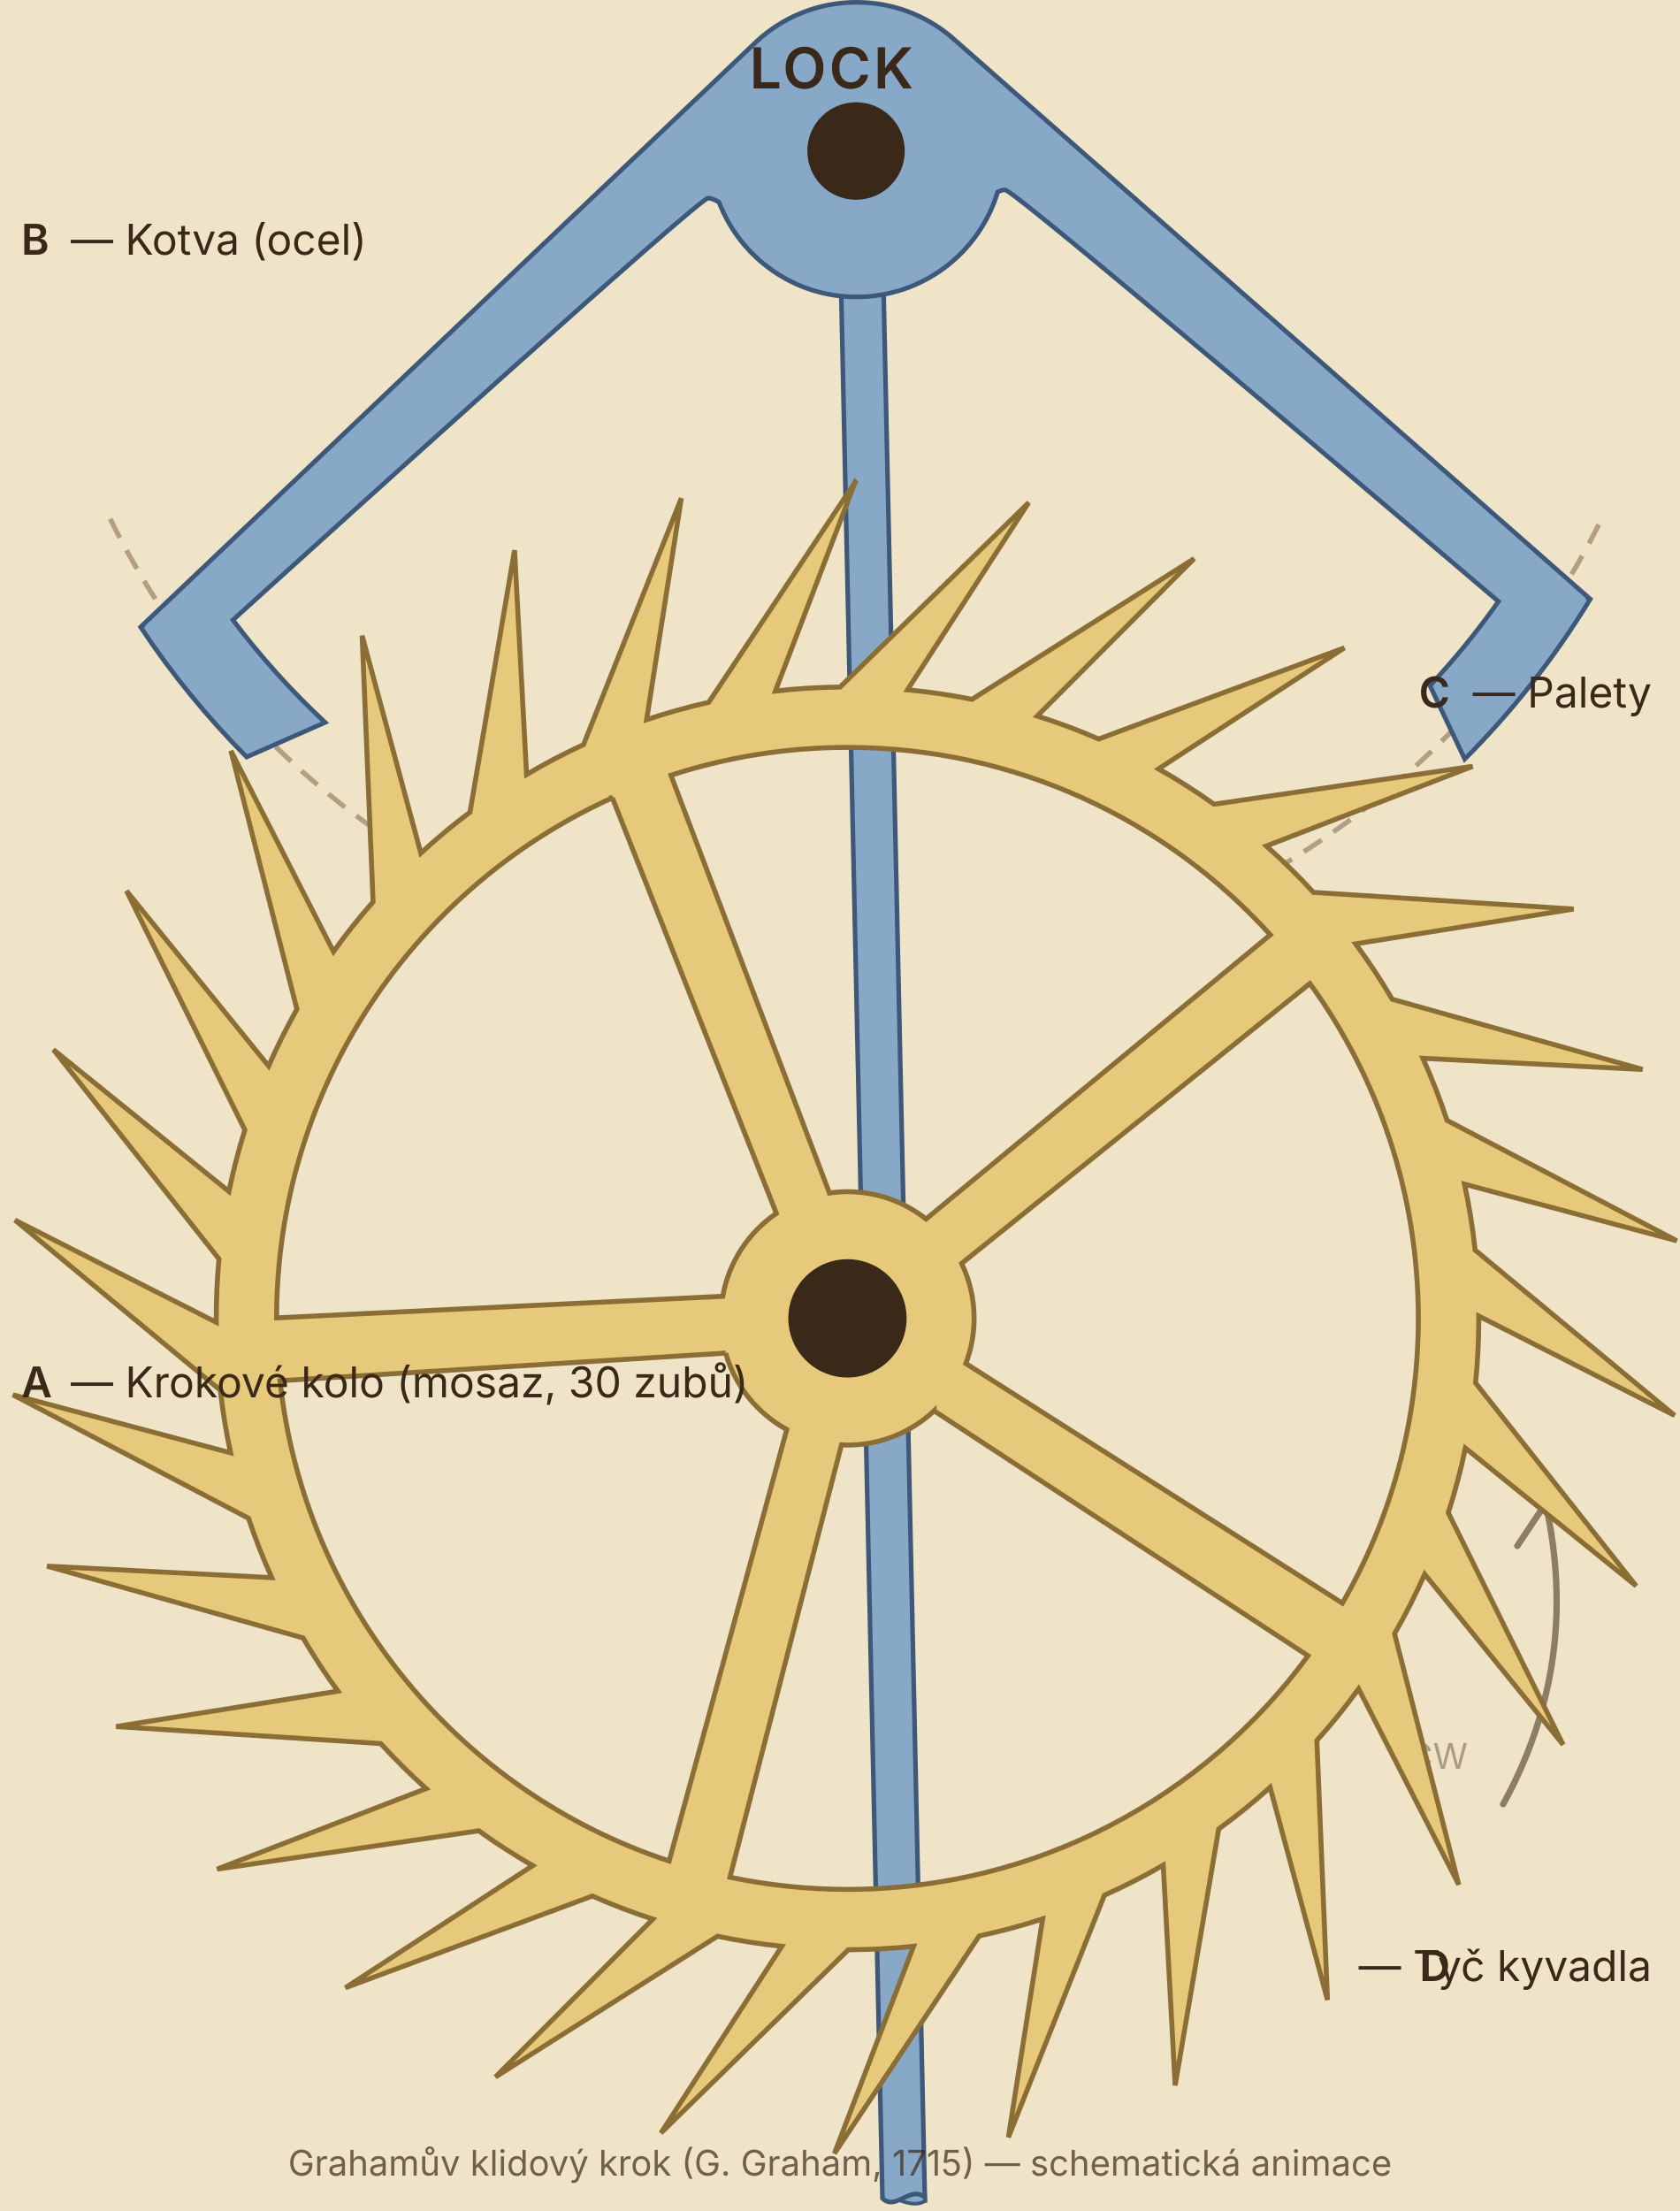
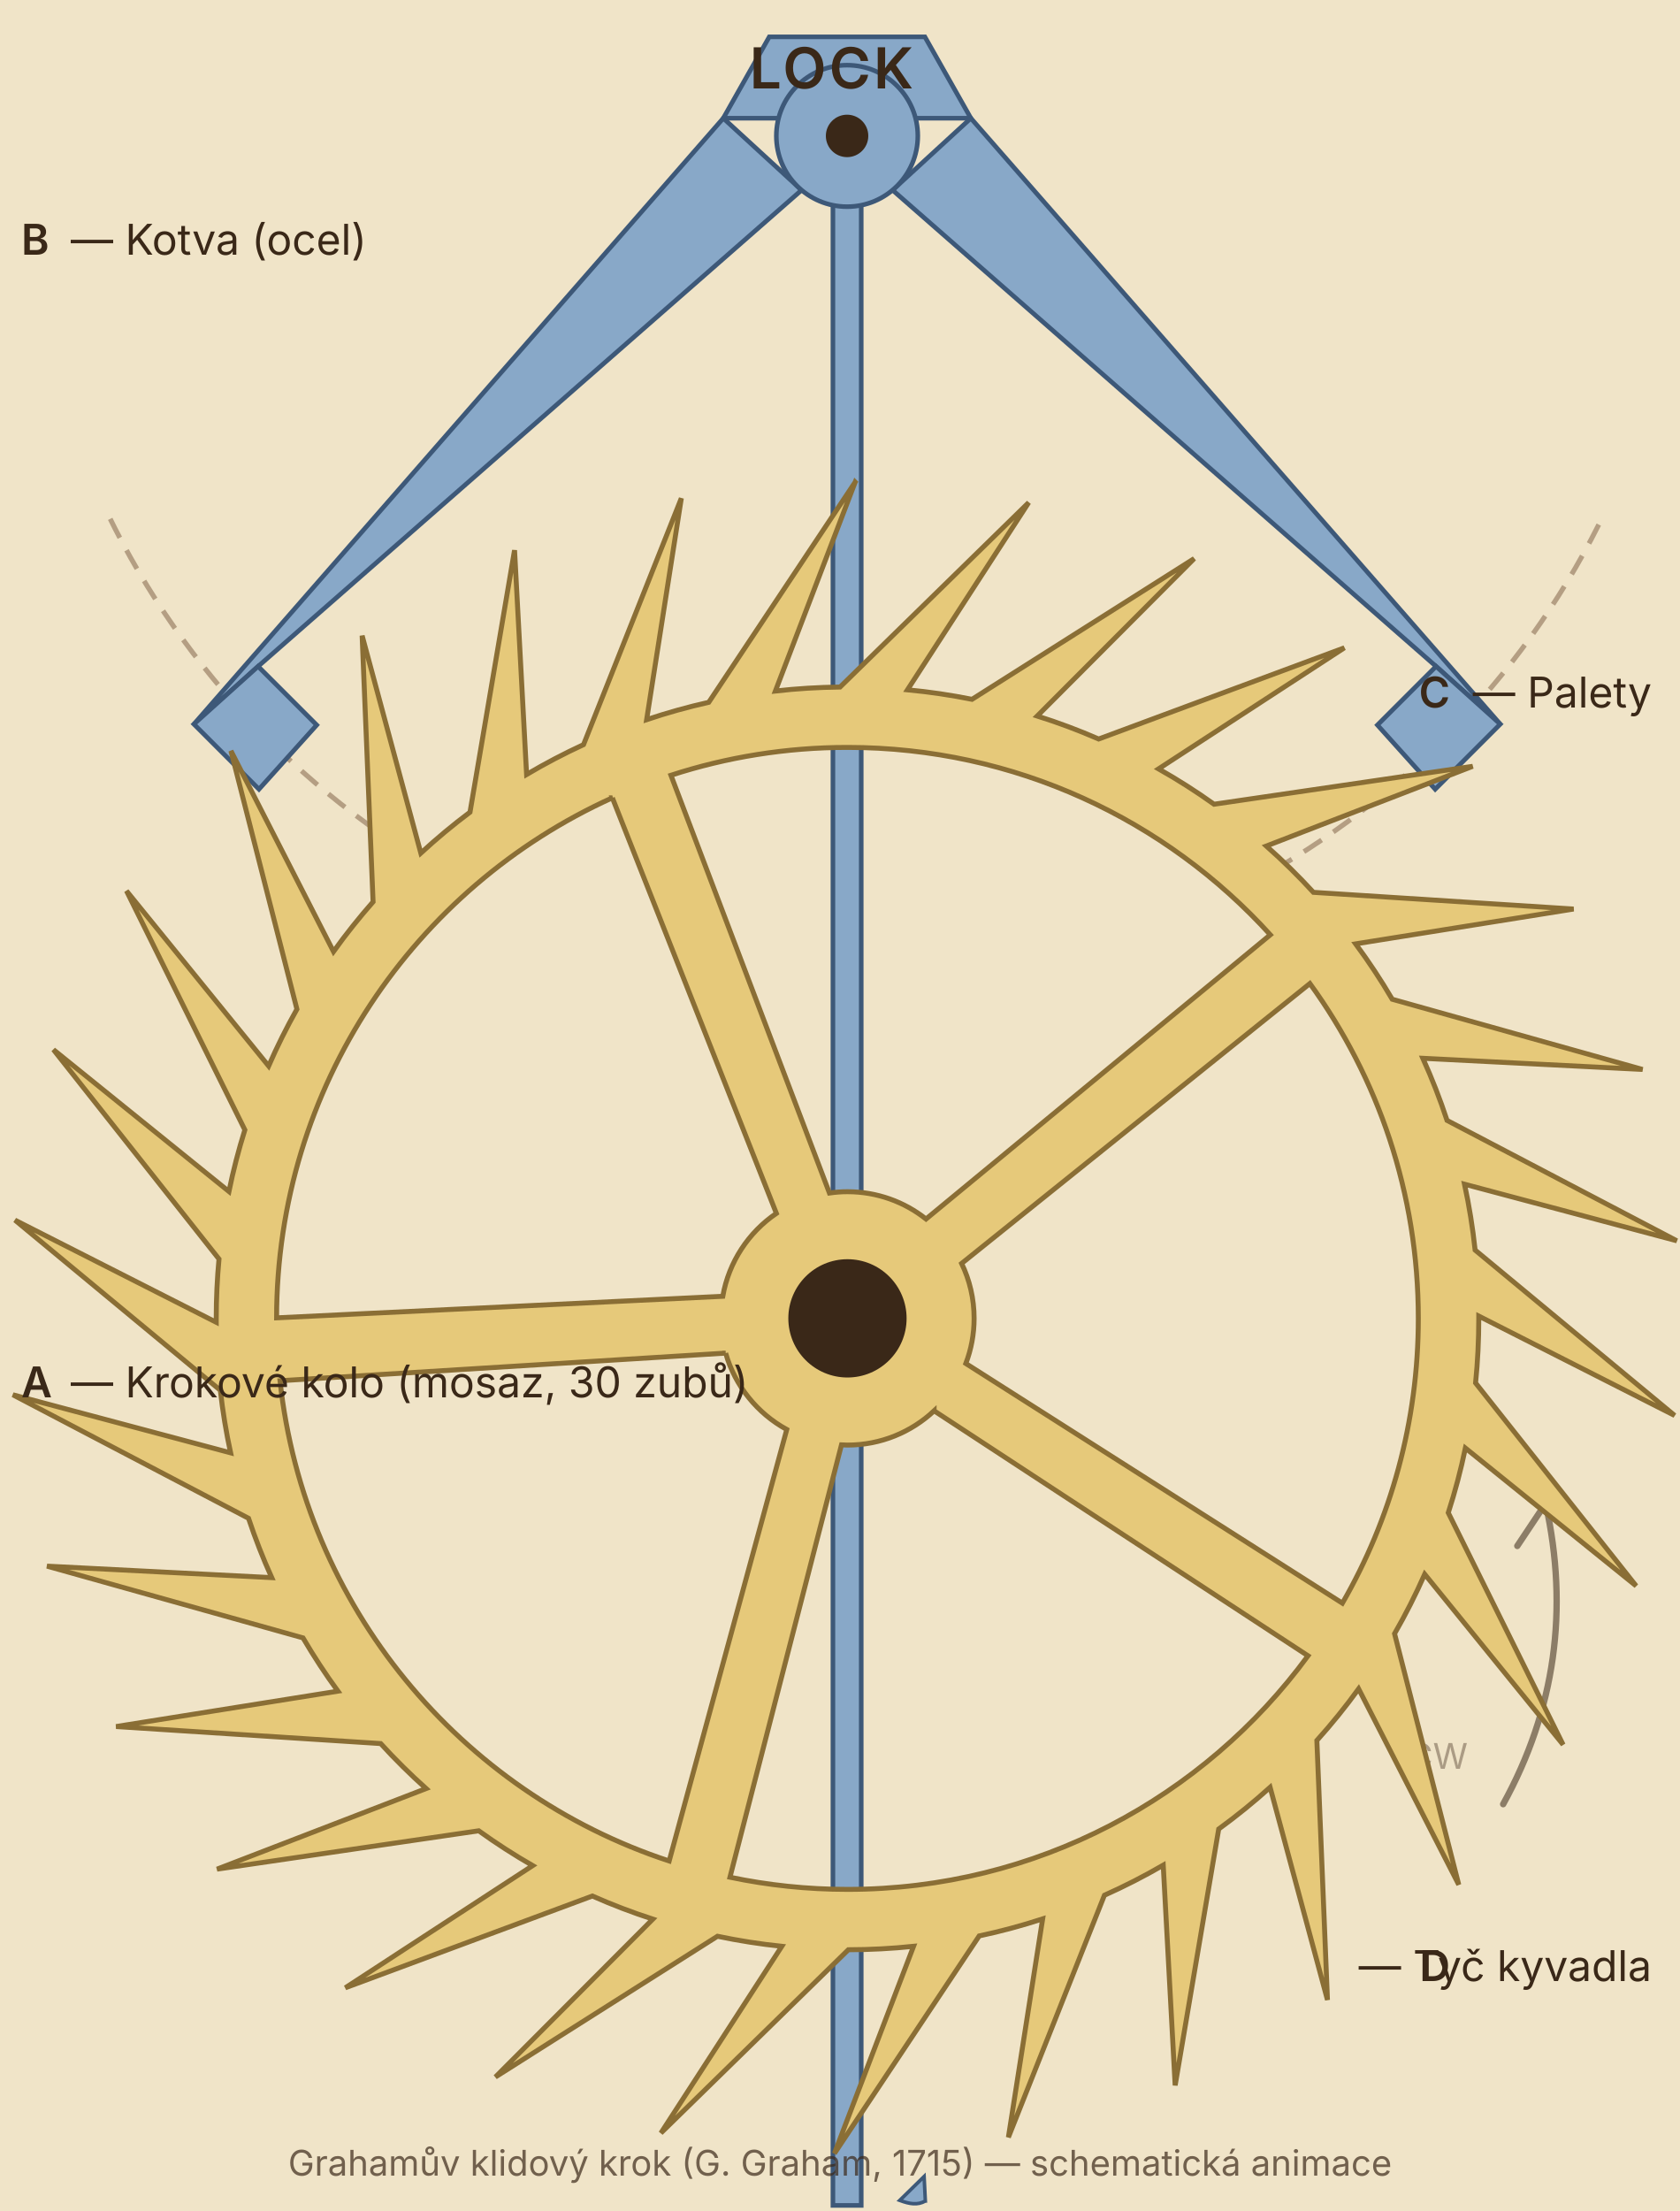
<svg xmlns="http://www.w3.org/2000/svg" viewBox="0 0 475 625" width="475" height="625" preserveAspectRatio="xMidYMid meet" role="img" aria-labelledby="title desc">
  <style>
    .krok-popisek {
      font: 12px/1.3 'Inter', 'Helvetica Neue', 'Arial', sans-serif;
      font-weight: 400;
      fill: #3A2818;
    }
    .krok-popisek-cislo {
      font: 600 12px/1.3 'Inter', 'Helvetica Neue', 'Arial', sans-serif;
      fill: #3A2818;
    }
    .krok-popisek-mensi {
      font: 10px/1.3 'Inter', 'Helvetica Neue', 'Arial', sans-serif;
      font-weight: 400;
      fill: #3A2818;
      opacity: 0.7;
    }
    .krok-popisek-faze {
      font: 600 16px/1.3 'Inter', 'Helvetica Neue', 'Arial', sans-serif;
      letter-spacing: 0.05em;
    }
  </style>
  <rect x="0" y="0" width="475" height="625" fill="#F0E4C8" />
  <g stroke="#6B4A2E" stroke-width="1.4" fill="none" stroke-dasharray="6 4" opacity="0.45">
    <path d="M 131.02,249.95 A 235.09,235.09 0 0 1 30.40,145.14" />
    <path d="M 452.04,148.29 A 235.09,235.09 0 0 1 349.87,251.58" />
  </g>
  <g opacity="0.55" stroke="#3A2818" stroke-width="1.8" fill="none" stroke-linecap="round">
    <path d="M 425 510 Q 447 470 437 425" />
    <path d="M 437 425 L 445 433 M 437 425 L 429 437" />
    <text x="415" y="500" class="krok-popisek-mensi" stroke="none" fill="#3A2818" opacity="1" text-anchor="end">CW</text>
  </g>
  <g>
-     <animateTransform attributeName="transform" type="rotate" values="2 242 42.7; -2 242 42.7; 2 242 42.7" keyTimes="0; 0.5; 1" dur="4s" begin="0s" repeatCount="indefinite" calcMode="spline" keySplines="0.4 0 0.6 1; 0.4 0 0.6 1" />
+     <animateTransform attributeName="transform" type="rotate" values="2 239.5 38.42; -2 239.5 38.42; 2 239.5 38.42" keyTimes="0; 0.5; 1" dur="4s" begin="0s" repeatCount="indefinite" calcMode="spline" keySplines="0.4 0 0.6 1; 0.4 0 0.6 1" />
    <path d="m 261.631,622.173 c -2.23,1.258 -4.48,0.844 -7.236,-0.176 l 6.887,-6.745 0.35,6.921 z" fill="#88A8C8" stroke="#3D5878" stroke-width="1" />
-     <path d="m 237.478,65.912 11.984,-0.314 12.027,555.536 c -4.14,-3.455 -8.133,3.938 -11.984,0.314 L 237.478,65.912 z" fill="#88A8C8" stroke="#3D5878" stroke-width="1.3" stroke-linecap="round" stroke-linejoin="miter" />
-     <path d="m 242.17,0.65 c -10.892,0 -20.798,4.186 -28.219,11.031 L 39.982,177.025 l 0.094,0.062 -0.281,0.219 c 8.776,13.22 18.825,25.485 29.938,36.688 L 91.92,204.213 C 82.416,195.352 73.686,185.667 65.857,175.244 96.521,147.473 197.666,56.025 200.17,56.025 c 0.956,0 2.06,0.494 3.125,1.125 5.989,15.65 21.119,26.781 38.875,26.781 18.825,0 34.753,-12.51 39.906,-29.656 0.709,-0.355 1.421,-0.602 2.062,-0.625 2.565,-0.092 111.437,92.461 139.531,116.375 -5.985,8.478 -12.464,16.403 -19.375,23.781 l 9.844,20.781 c 13.275,-13.323 25.214,-28.391 35.438,-45.156 l -0.312,-0.188 0.125,-0.094 L 268.857,10.338 C 261.63,4.295 252.327,0.65 242.17,0.65 z" fill="#88A8C8" stroke="#3D5878" stroke-width="1.3" stroke-linecap="round" stroke-linejoin="miter" />
-     <circle cx="242.04" cy="42.69" r="13.78" fill="#3A2818" stroke="none" />
+     <rect x="235.5" y="38.42" width="8" height="585" fill="#88A8C8" stroke="#3D5878" stroke-width="1.3" />
+     <polygon points="217.50,10.42 261.50,10.42 274.50,33.42 204.50,33.42" fill="#88A8C8" stroke="#3D5878" stroke-width="1.3" />
+     <polygon points="204.50,33.42 54.82,204.70 72.97,188.37 226.64,53.74" fill="#88A8C8" stroke="#3D5878" stroke-width="1.3" />
+     <polygon points="274.50,33.42 424.18,204.70 406.03,188.37 252.36,53.74" fill="#88A8C8" stroke="#3D5878" stroke-width="1.3" />
+     <polygon points="54.82,204.70 73.22,223.10 89.55,204.95 72.97,188.37" fill="#88A8C8" stroke="#3D5878" stroke-width="1.3" />
+     <polygon points="424.18,204.70 405.78,223.10 389.45,204.95 406.03,188.37" fill="#88A8C8" stroke="#3D5878" stroke-width="1.3" />
+     <circle cx="239.5" cy="38.42" r="20" fill="#88A8C8" stroke="#3D5878" stroke-width="1.3" />
+     <circle cx="239.5" cy="38.42" r="6" fill="#3A2818" stroke="none" />
  </g>
  <g>
    <animateTransform attributeName="transform" attributeType="XML" type="rotate" values="0 239.5 372.6; 0 239.5 372.6; 12 239.5 372.6; 12 239.5 372.6; 24 239.5 372.6; 24 239.5 372.6; 36 239.5 372.6; 36 239.5 372.6; 48 239.5 372.6; 48 239.5 372.6; 60 239.5 372.6; 60 239.5 372.6; 72 239.5 372.6; 72 239.5 372.6; 84 239.5 372.6; 84 239.5 372.6; 96 239.5 372.6; 96 239.5 372.6; 108 239.5 372.6; 108 239.5 372.6; 120 239.5 372.6; 120 239.5 372.6; 132 239.5 372.6; 132 239.5 372.6; 144 239.5 372.6; 144 239.5 372.6; 156 239.5 372.6; 156 239.5 372.6; 168 239.5 372.6; 168 239.5 372.6; 180 239.5 372.6; 180 239.5 372.6; 192 239.5 372.6; 192 239.5 372.6; 204 239.5 372.6; 204 239.5 372.6; 216 239.5 372.6; 216 239.5 372.6; 228 239.5 372.6; 228 239.5 372.6; 240 239.5 372.6; 240 239.5 372.6; 252 239.5 372.6; 252 239.5 372.6; 264 239.5 372.6; 264 239.5 372.6; 276 239.5 372.6; 276 239.5 372.6; 288 239.5 372.6; 288 239.5 372.6; 300 239.5 372.6; 300 239.5 372.6; 312 239.5 372.6; 312 239.5 372.6; 324 239.5 372.6; 324 239.5 372.6; 336 239.5 372.6; 336 239.5 372.6; 348 239.5 372.6; 348 239.5 372.6; 360 239.5 372.6" keyTimes="0; 0.03; 0.033; 0.063; 0.067; 0.097; 0.1; 0.13; 0.133; 0.163; 0.167; 0.197; 0.2; 0.23; 0.233; 0.263; 0.267; 0.297; 0.3; 0.33; 0.333; 0.363; 0.367; 0.397; 0.4; 0.43; 0.433; 0.463; 0.467; 0.497; 0.5; 0.53; 0.533; 0.563; 0.567; 0.597; 0.6; 0.63; 0.633; 0.663; 0.667; 0.697; 0.7; 0.73; 0.733; 0.763; 0.767; 0.797; 0.8; 0.83; 0.833; 0.863; 0.867; 0.897; 0.9; 0.93; 0.933; 0.963; 0.967; 0.997; 1" calcMode="linear" dur="60s" begin="0s" repeatCount="indefinite" />
    <path d="m 241.795,136.275 -41.406,62.25 c -5.977,1.34 -11.829,2.983 -17.562,4.906 l 9.812,-62.594 -27.656,69.656 c -5.519,2.545 -10.896,5.363 -16.094,8.438 L 145.482,155.525 132.888,229.588 c -4.838,3.615 -9.465,7.486 -13.906,11.562 l -16.594,-61.469 3.094,75.25 c -3.951,4.498 -7.699,9.181 -11.188,14.062 l -29,-56.75 18.656,73.031 c -2.926,5.202 -5.597,10.555 -8,16.062 l -40.188,-49.5 33.469,67.562 c -1.777,5.689 -3.293,11.488 -4.5,17.406 L 15.107,296.712 61.92,355.9 c -0.515,5.527 -0.781,11.12 -0.781,16.781 0,0.367 -0.002,0.728 0,1.094 L 4.232,344.9 l 58.062,48.094 c 0.679,5.988 1.65,11.894 2.906,17.688 L 3.638,394.275 l 66.625,34.906 c 1.912,5.735 4.101,11.322 6.562,16.781 l -63.531,-3.25 72.375,20.281 c 3.054,5.195 6.328,10.221 9.875,15.062 l -62.719,10 74.812,4.812 c 4.057,4.452 8.36,8.697 12.844,12.719 l -59.125,22.781 74,-10.844 c 4.901,3.533 9.995,6.812 15.25,9.844 L 97.638,561.9 167.482,535.962 c 5.558,2.461 11.255,4.638 17.094,6.531 l -44.5,44.625 62.781,-39.781 c 5.963,1.25 12.022,2.206 18.188,2.844 l -34.188,52.781 53,-51.812 c 6.227,-0.009 12.376,-0.338 18.438,-0.969 l -22.375,58.562 40.938,-61.5 c 6.103,-1.296 12.083,-2.911 17.938,-4.812 l -9.688,61.75 27.156,-68.438 c 5.707,-2.546 11.253,-5.392 16.625,-8.5 l 3.375,62.25 12.312,-72.469 c 5.049,-3.677 9.902,-7.607 14.531,-11.781 l 16.219,60.094 -3,-73.344 c 4.184,-4.65 8.13,-9.521 11.812,-14.594 l 28.312,55.375 -18.156,-70.969 c 3.132,-5.423 5.973,-11.049 8.531,-16.812 l 39.125,48.188 -32.469,-65.562 c 1.928,-5.963 3.545,-12.062 4.844,-18.281 l 48.281,38.969 -45.406,-57.375 c 0.609,-6 0.906,-12.089 0.906,-18.25 0,-0.22 8e-4,-0.436 0,-0.656 l 55.375,28.094 -56.406,-46.75 c -0.679,-6.311 -1.68,-12.528 -3,-18.625 l 60.031,16 -64.969,-34.031 c -1.978,-5.994 -4.266,-11.868 -6.844,-17.562 l 62.125,3.156 -70.781,-19.844 c -3.176,-5.411 -6.633,-10.629 -10.344,-15.656 l 61.625,-9.844 -73.562,-4.719 c -4.2,-4.592 -8.658,-8.962 -13.312,-13.094 l 58.344,-22.531 -73.125,10.719 c -5.038,-3.599 -10.279,-6.931 -15.688,-10 L 380.107,183.119 310.638,208.9 c -5.648,-2.453 -11.442,-4.632 -17.375,-6.5 l 44.375,-44.5 -62.812,39.781 c -5.987,-1.199 -12.062,-2.104 -18.25,-2.688 l 34.281,-52.938 -53.344,52.156 c -6.175,0.071 -12.272,0.442 -18.281,1.125 l 22.562,-59.062 z m -2.188,75 c 47.404,0 90.034,20.427 119.562,52.969 L 261.826,344.587 c -6.107,-4.839 -13.822,-7.719 -22.219,-7.719 -1.735,0 -3.424,0.136 -5.094,0.375 L 189.701,219.15 c 15.716,-5.104 32.489,-7.875 49.906,-7.875 z m -66.469,14.25 46.375,117.469 c -7.854,5.328 -13.447,13.722 -15.156,23.438 L 78.201,372.525 c 0.062,-65.387 38.987,-121.692 94.938,-147 z m 197.219,52.5 c 19.285,26.592 30.656,59.295 30.656,94.656 0,29.315 -7.808,56.805 -21.469,80.5 l -106.469,-67.75 c 1.512,-3.964 2.344,-8.255 2.344,-12.75 0,-5.563 -1.268,-10.834 -3.531,-15.531 l 98.469,-79.125 z m -165.188,104.469 c 2.649,9.298 8.966,17.042 17.281,21.594 l -33.25,121.969 C 130.109,506.65 86.094,454.049 79.17,390.306 l 126,-7.812 z m 58.938,16.312 105.719,69.25 c -29.373,40.033 -76.759,66.031 -130.219,66.031 -11.389,0 -22.497,-1.194 -33.219,-3.438 l 31.531,-122.219 c 0.559,0.026 1.122,0.062 1.688,0.062 9.47,0 18.096,-3.685 24.5,-9.688 z" fill="#E6C97A" stroke="#8A6E35" stroke-width="1.4" stroke-linejoin="miter" stroke-linecap="round" />
    <circle cx="239.61" cy="372.67" r="16.72" fill="#3A2818" stroke="none" />
  </g>
  <circle cx="72.41" cy="205.51" r="9" fill="#B85068" opacity="0">
    <animate attributeName="opacity" values="0.85; 0.85; 0; 0; 0; 0.85; 0.85" keyTimes="0; 0.22; 0.225; 0.755; 0.76; 0.765; 1" calcMode="linear" dur="4s" begin="0s" repeatCount="indefinite" />
  </circle>
  <circle cx="406.59" cy="205.51" r="9" fill="#B85068" opacity="0">
    <animate attributeName="opacity" values="0; 0; 0.85; 0.85; 0; 0" keyTimes="0; 0.255; 0.26; 0.72; 0.725; 1" calcMode="linear" dur="4s" begin="0s" repeatCount="indefinite" />
  </circle>
  <g text-anchor="middle">
    <text x="237.5" y="25" class="krok-popisek-faze" fill="#3A2818" opacity="1">
      LOCK
      <animate attributeName="opacity" values="1; 1; 0; 0; 1; 1; 0; 0; 1" keyTimes="0; 0.22; 0.225; 0.255; 0.26; 0.72; 0.725; 0.755; 1" calcMode="linear" dur="4s" begin="0s" repeatCount="indefinite" />
    </text>
    <text x="237.5" y="25" class="krok-popisek-faze" fill="#B85068" opacity="0">
      IMPULSE → DROP
      <animate attributeName="opacity" values="0; 0; 1; 1; 0; 0; 1; 1; 0" keyTimes="0; 0.22; 0.225; 0.255; 0.26; 0.72; 0.725; 0.755; 1" calcMode="linear" dur="4s" begin="0s" repeatCount="indefinite" />
    </text>
  </g>
  <text x="6" y="395" class="krok-popisek-cislo">A</text>
  <text x="20" y="395" class="krok-popisek">— Krokové kolo (mosaz, 30 zubů)</text>
  <text x="6" y="72" class="krok-popisek-cislo">B</text>
  <text x="20" y="72" class="krok-popisek">— Kotva (ocel)</text>
  <text x="410" y="200" class="krok-popisek-cislo" text-anchor="end">C</text>
  <text x="467" y="200" class="krok-popisek" text-anchor="end">— Palety</text>
  <text x="410" y="560" class="krok-popisek-cislo" text-anchor="end">D</text>
  <text x="467" y="560" class="krok-popisek" text-anchor="end">— Tyč kyvadla</text>
  <text x="237.5" y="615" text-anchor="middle" class="krok-popisek-mensi">
    Grahamův klidový krok (G. Graham, 1715) — schematická animace
  </text>
</svg>
